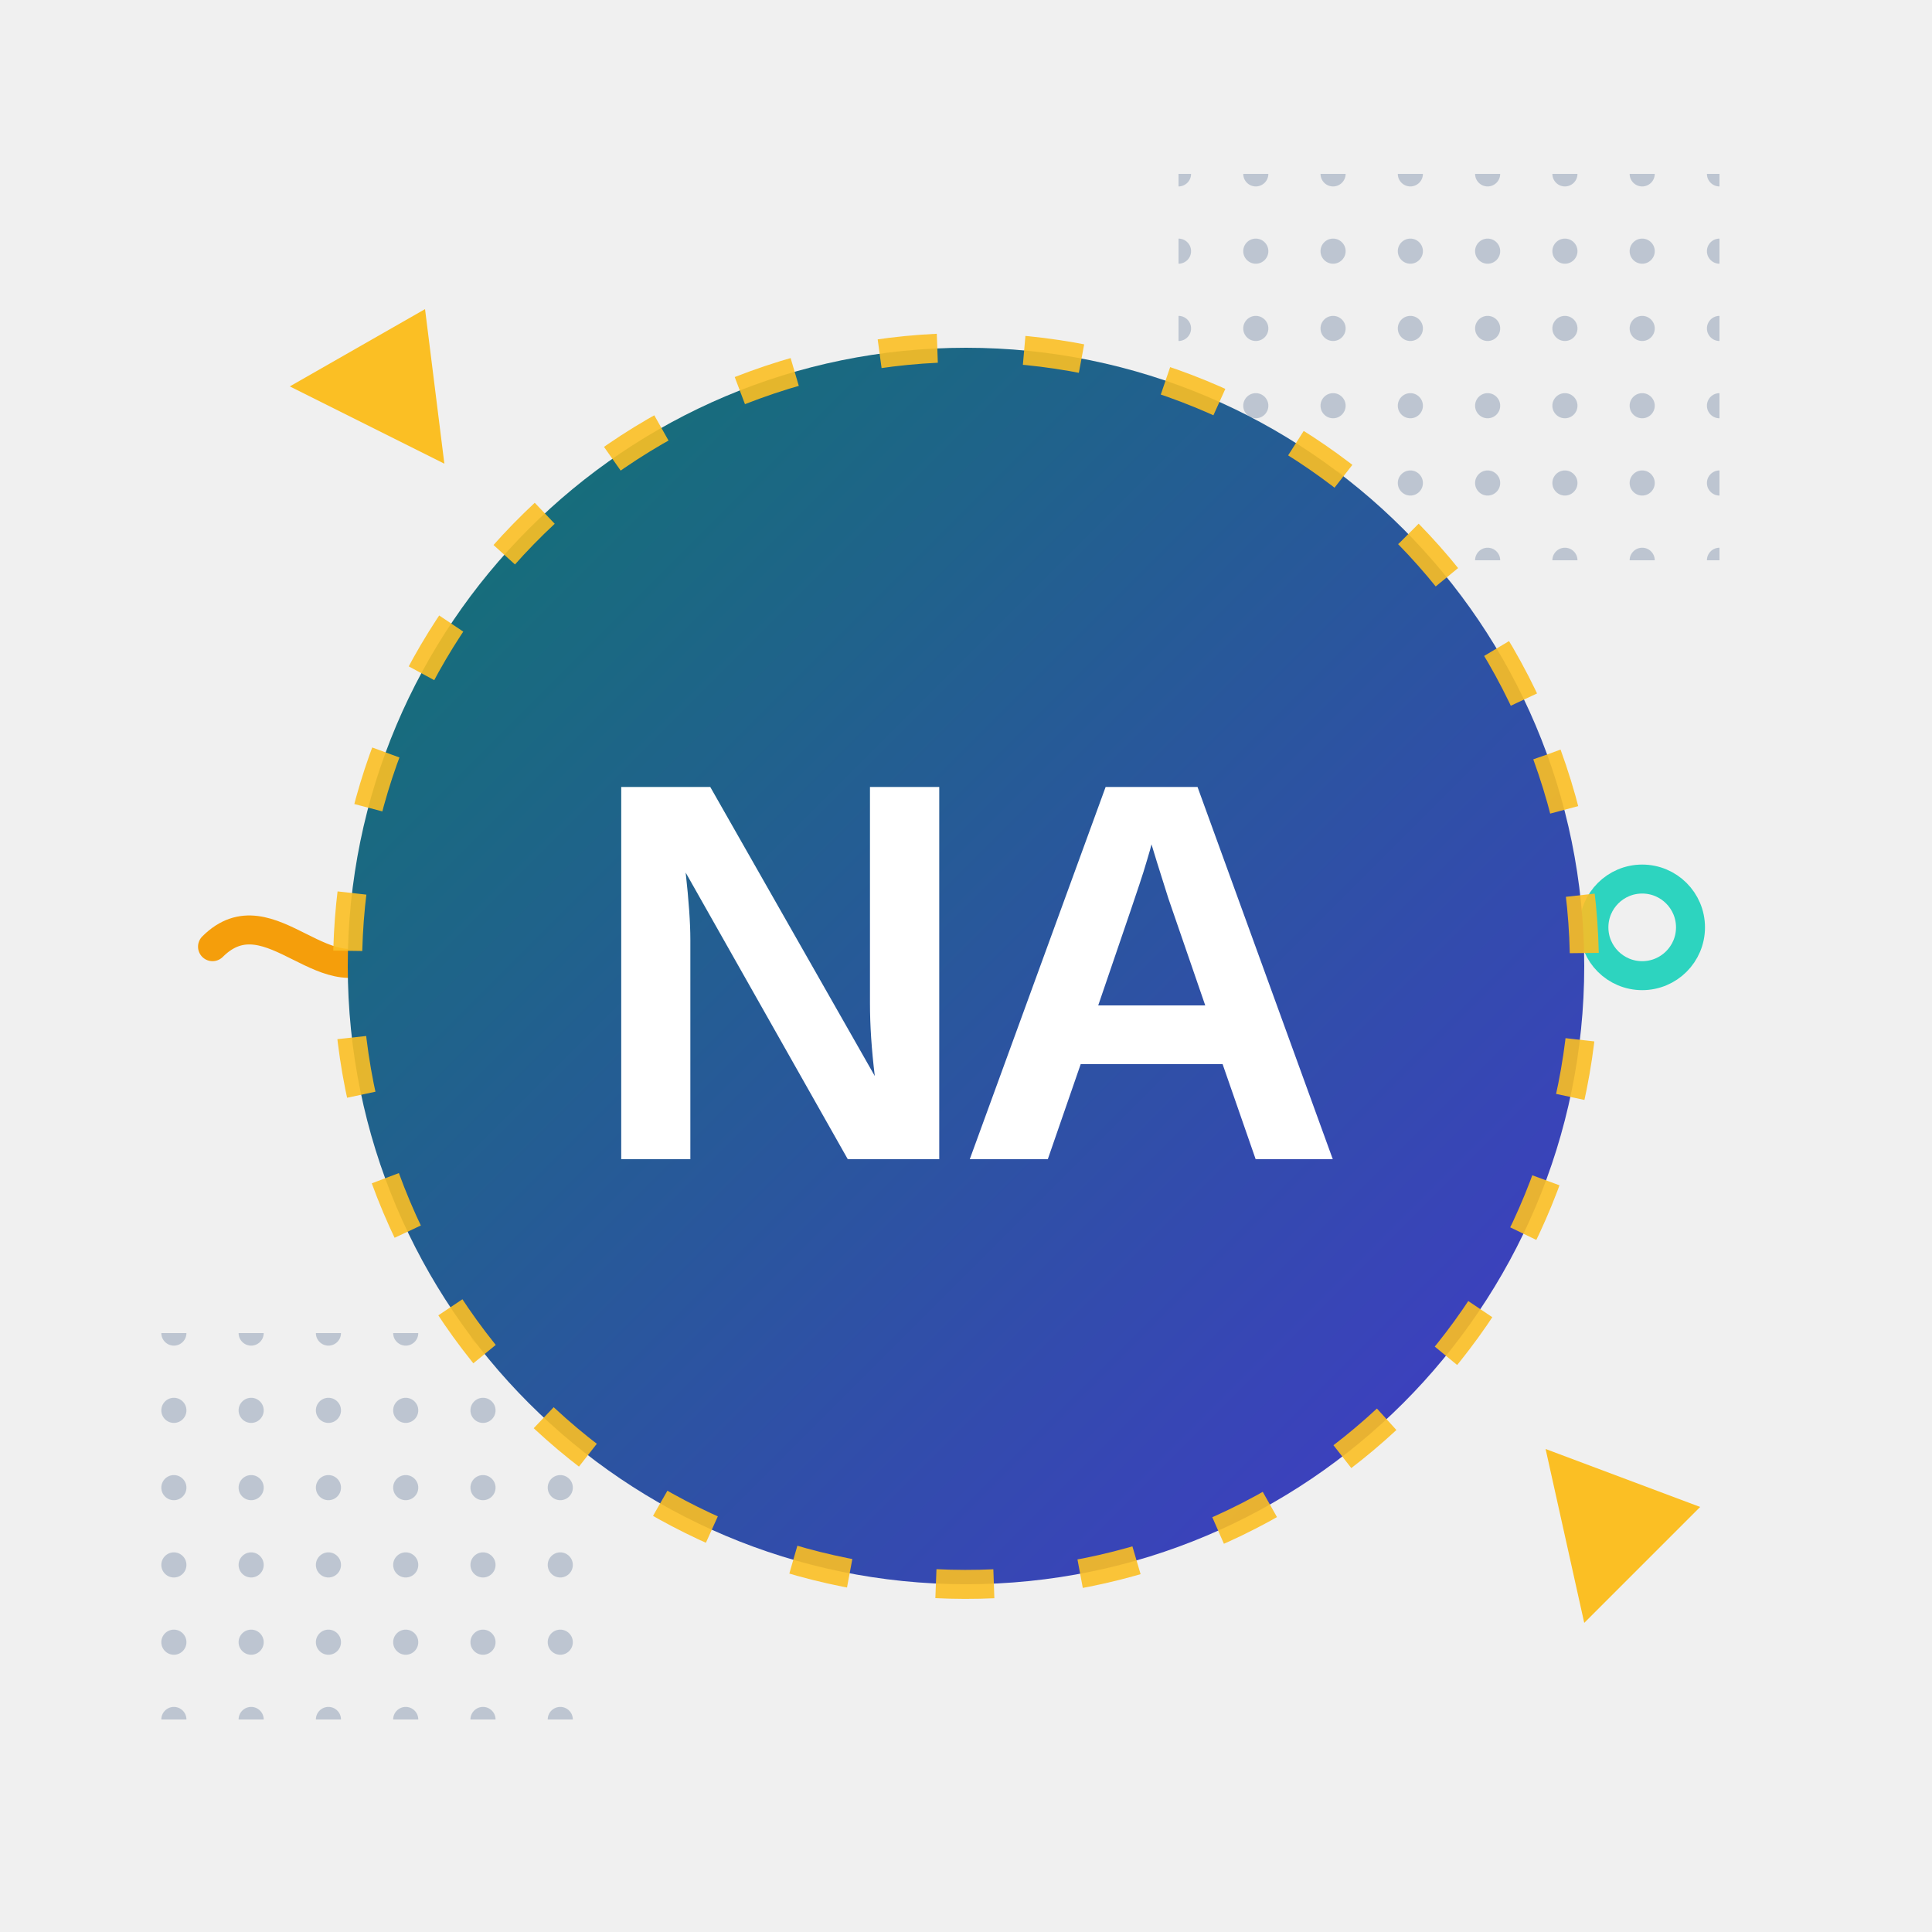
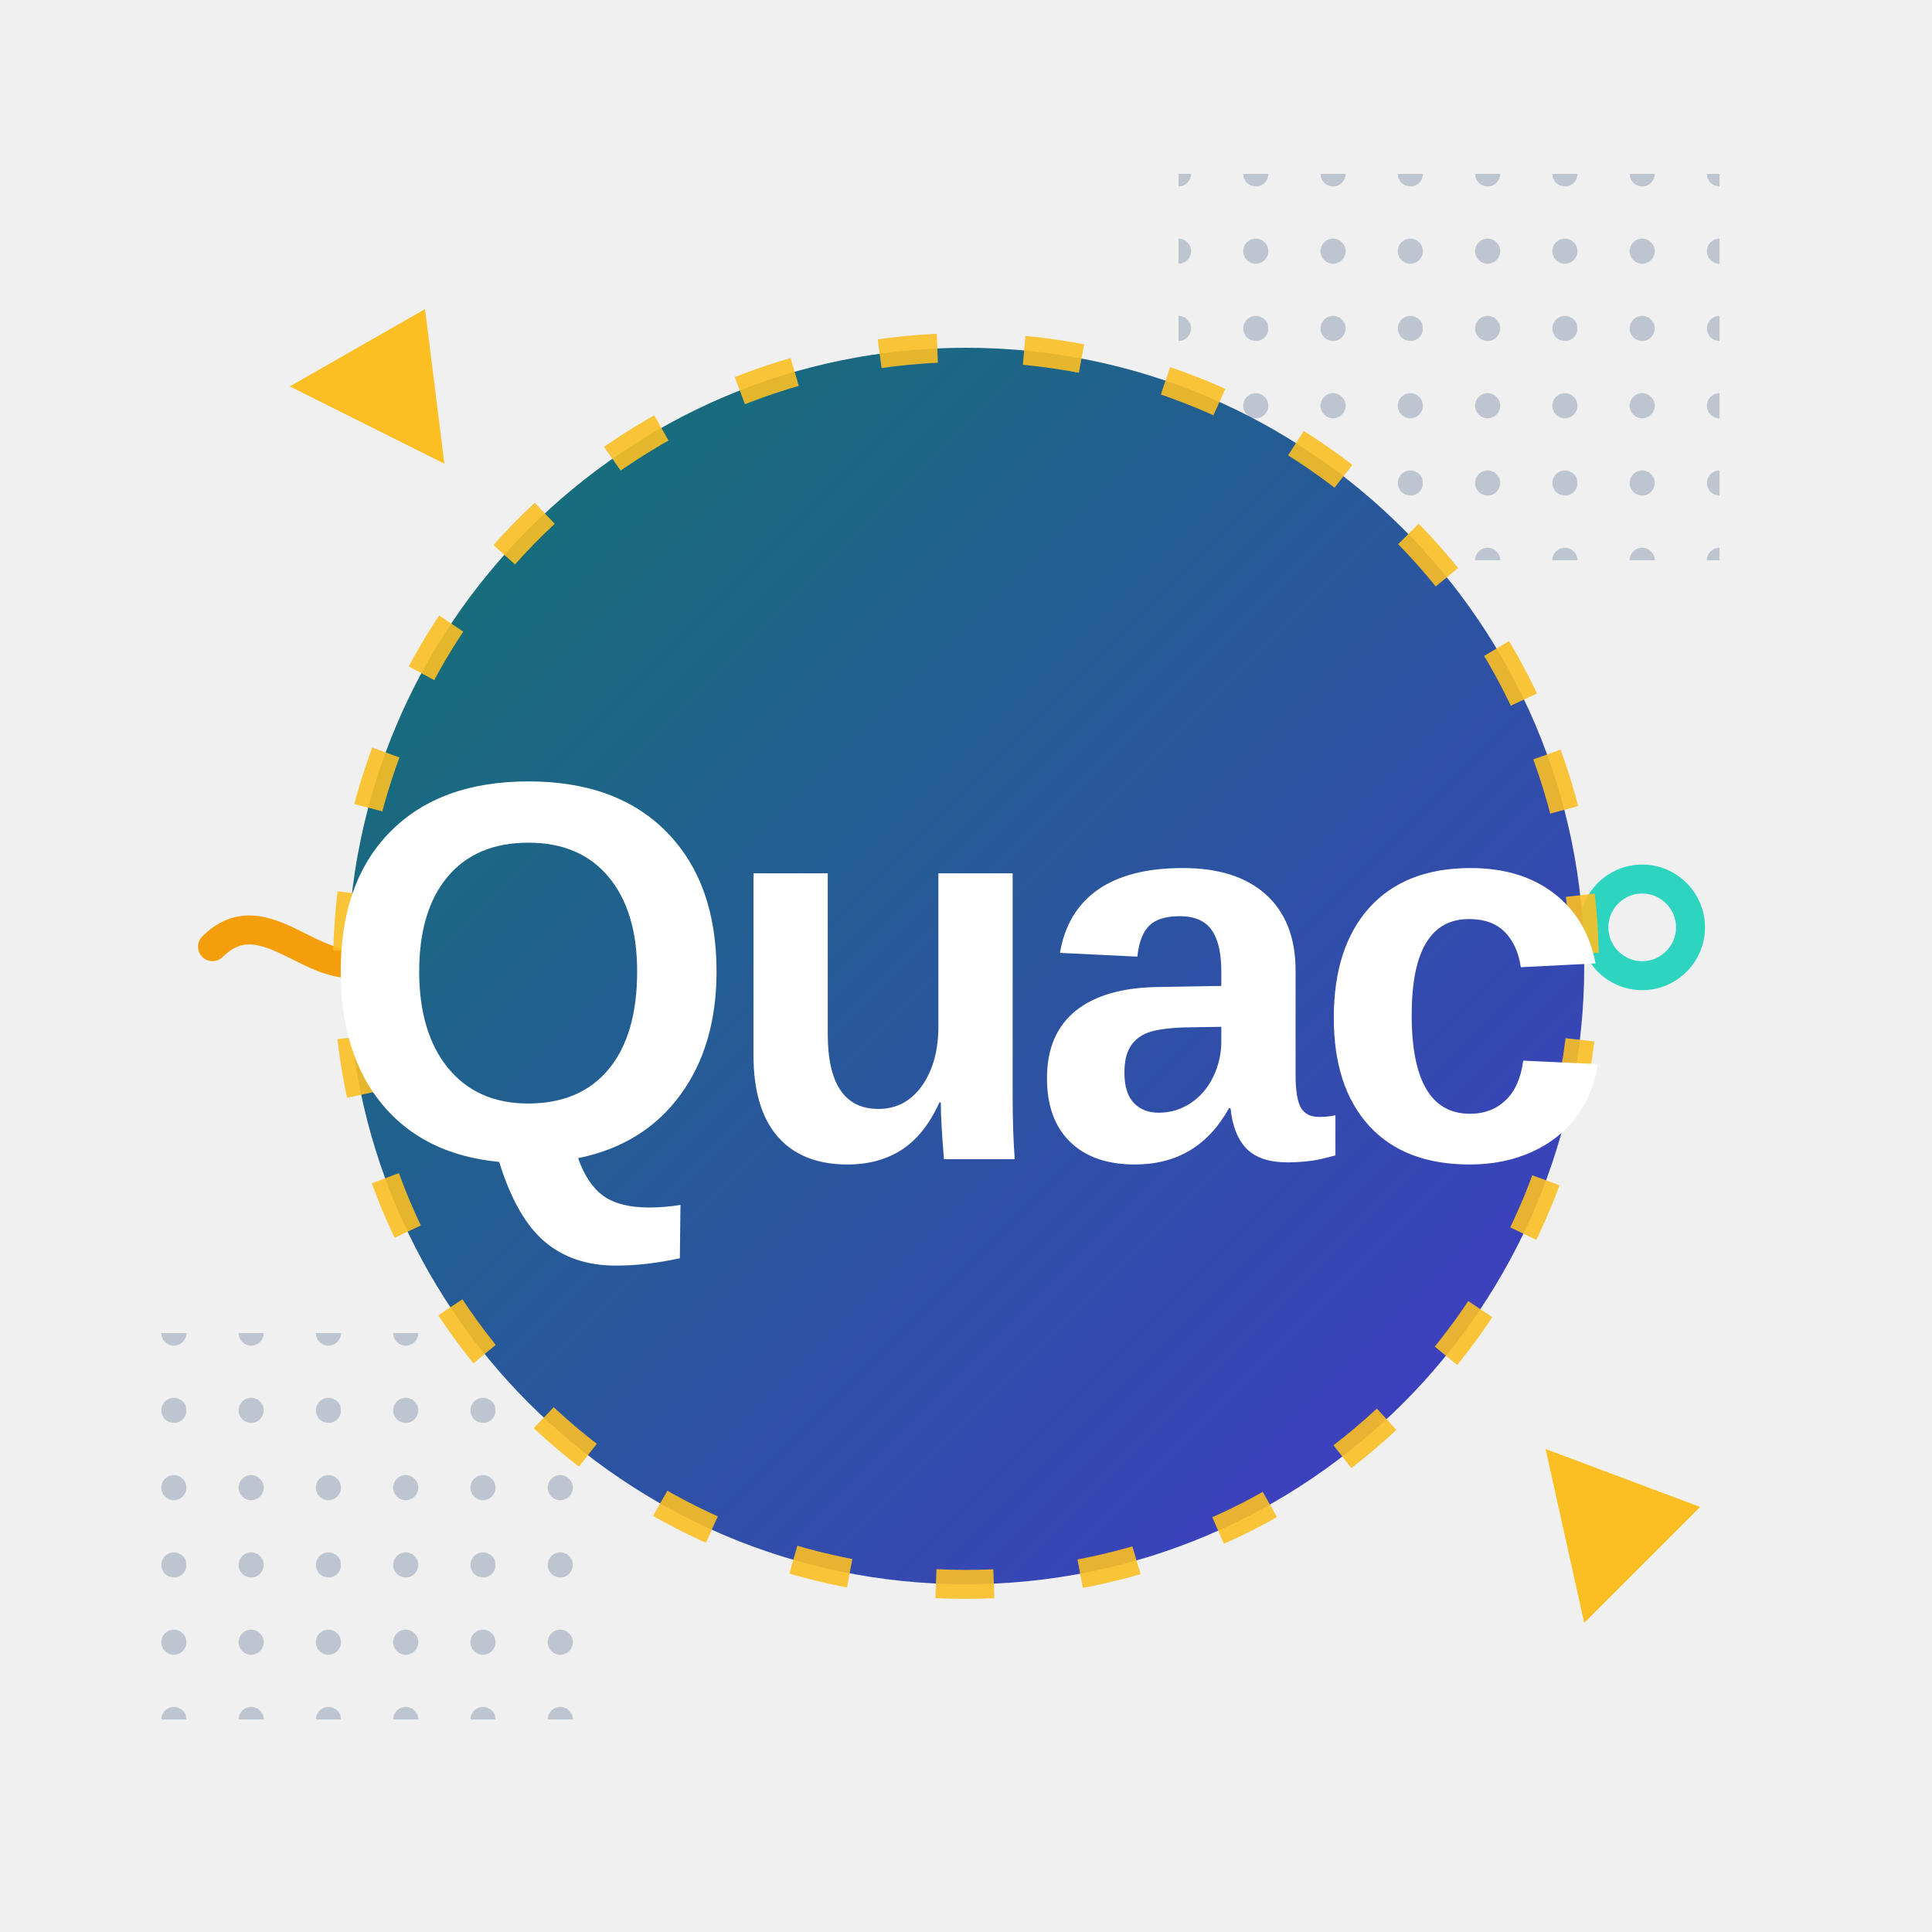
<svg xmlns="http://www.w3.org/2000/svg" viewBox="0 0 200 200">
  <defs>
    <linearGradient id="g" x1="0" y1="0" x2="1" y2="1">
      <stop offset="0" stop-color="#0f766e" />
      <stop offset="1" stop-color="#4338ca" />
    </linearGradient>
    <pattern id="dots" width="8" height="8" patternUnits="userSpaceOnUse">
      <circle cx="2" cy="2" r="1.3" fill="#94a3b8" opacity=".55" />
    </pattern>
  </defs>
  <rect x="122" y="18" width="56" height="40" fill="url(#dots)" />
  <rect x="14" y="138" width="48" height="40" fill="url(#dots)" />
  <path d="M30 40l14-8 2 16z" fill="#fbbf24" />
  <path d="M160 150l16 6-12 12z" fill="#fbbf24" />
  <circle cx="170" cy="96" r="5" fill="none" stroke="#2dd4bf" stroke-width="3" />
  <path d="M22 98c6-6 12 6 18 0" fill="none" stroke="#f59e0b" stroke-width="3" stroke-linecap="round" />
  <circle cx="100" cy="100" r="64" fill="url(#g)" />
  <circle cx="100" cy="100" r="64" fill="none" stroke="#fbbf24" stroke-width="3" stroke-dasharray="6 9" transform="rotate(-20 100 100)" opacity=".9" />
-   <text x="100" y="120" text-anchor="middle" font-family="ui-sans-serif, -apple-system, 'Helvetica Neue', Arial, sans-serif" font-size="56" font-weight="700" letter-spacing="-2" fill="#fff">NA</text>
+   <text x="100" y="120" text-anchor="middle" font-family="ui-sans-serif, -apple-system, 'Helvetica Neue', Arial, sans-serif" font-size="56" font-weight="700" letter-spacing="-2" fill="#fff">Quac</text>
</svg>
